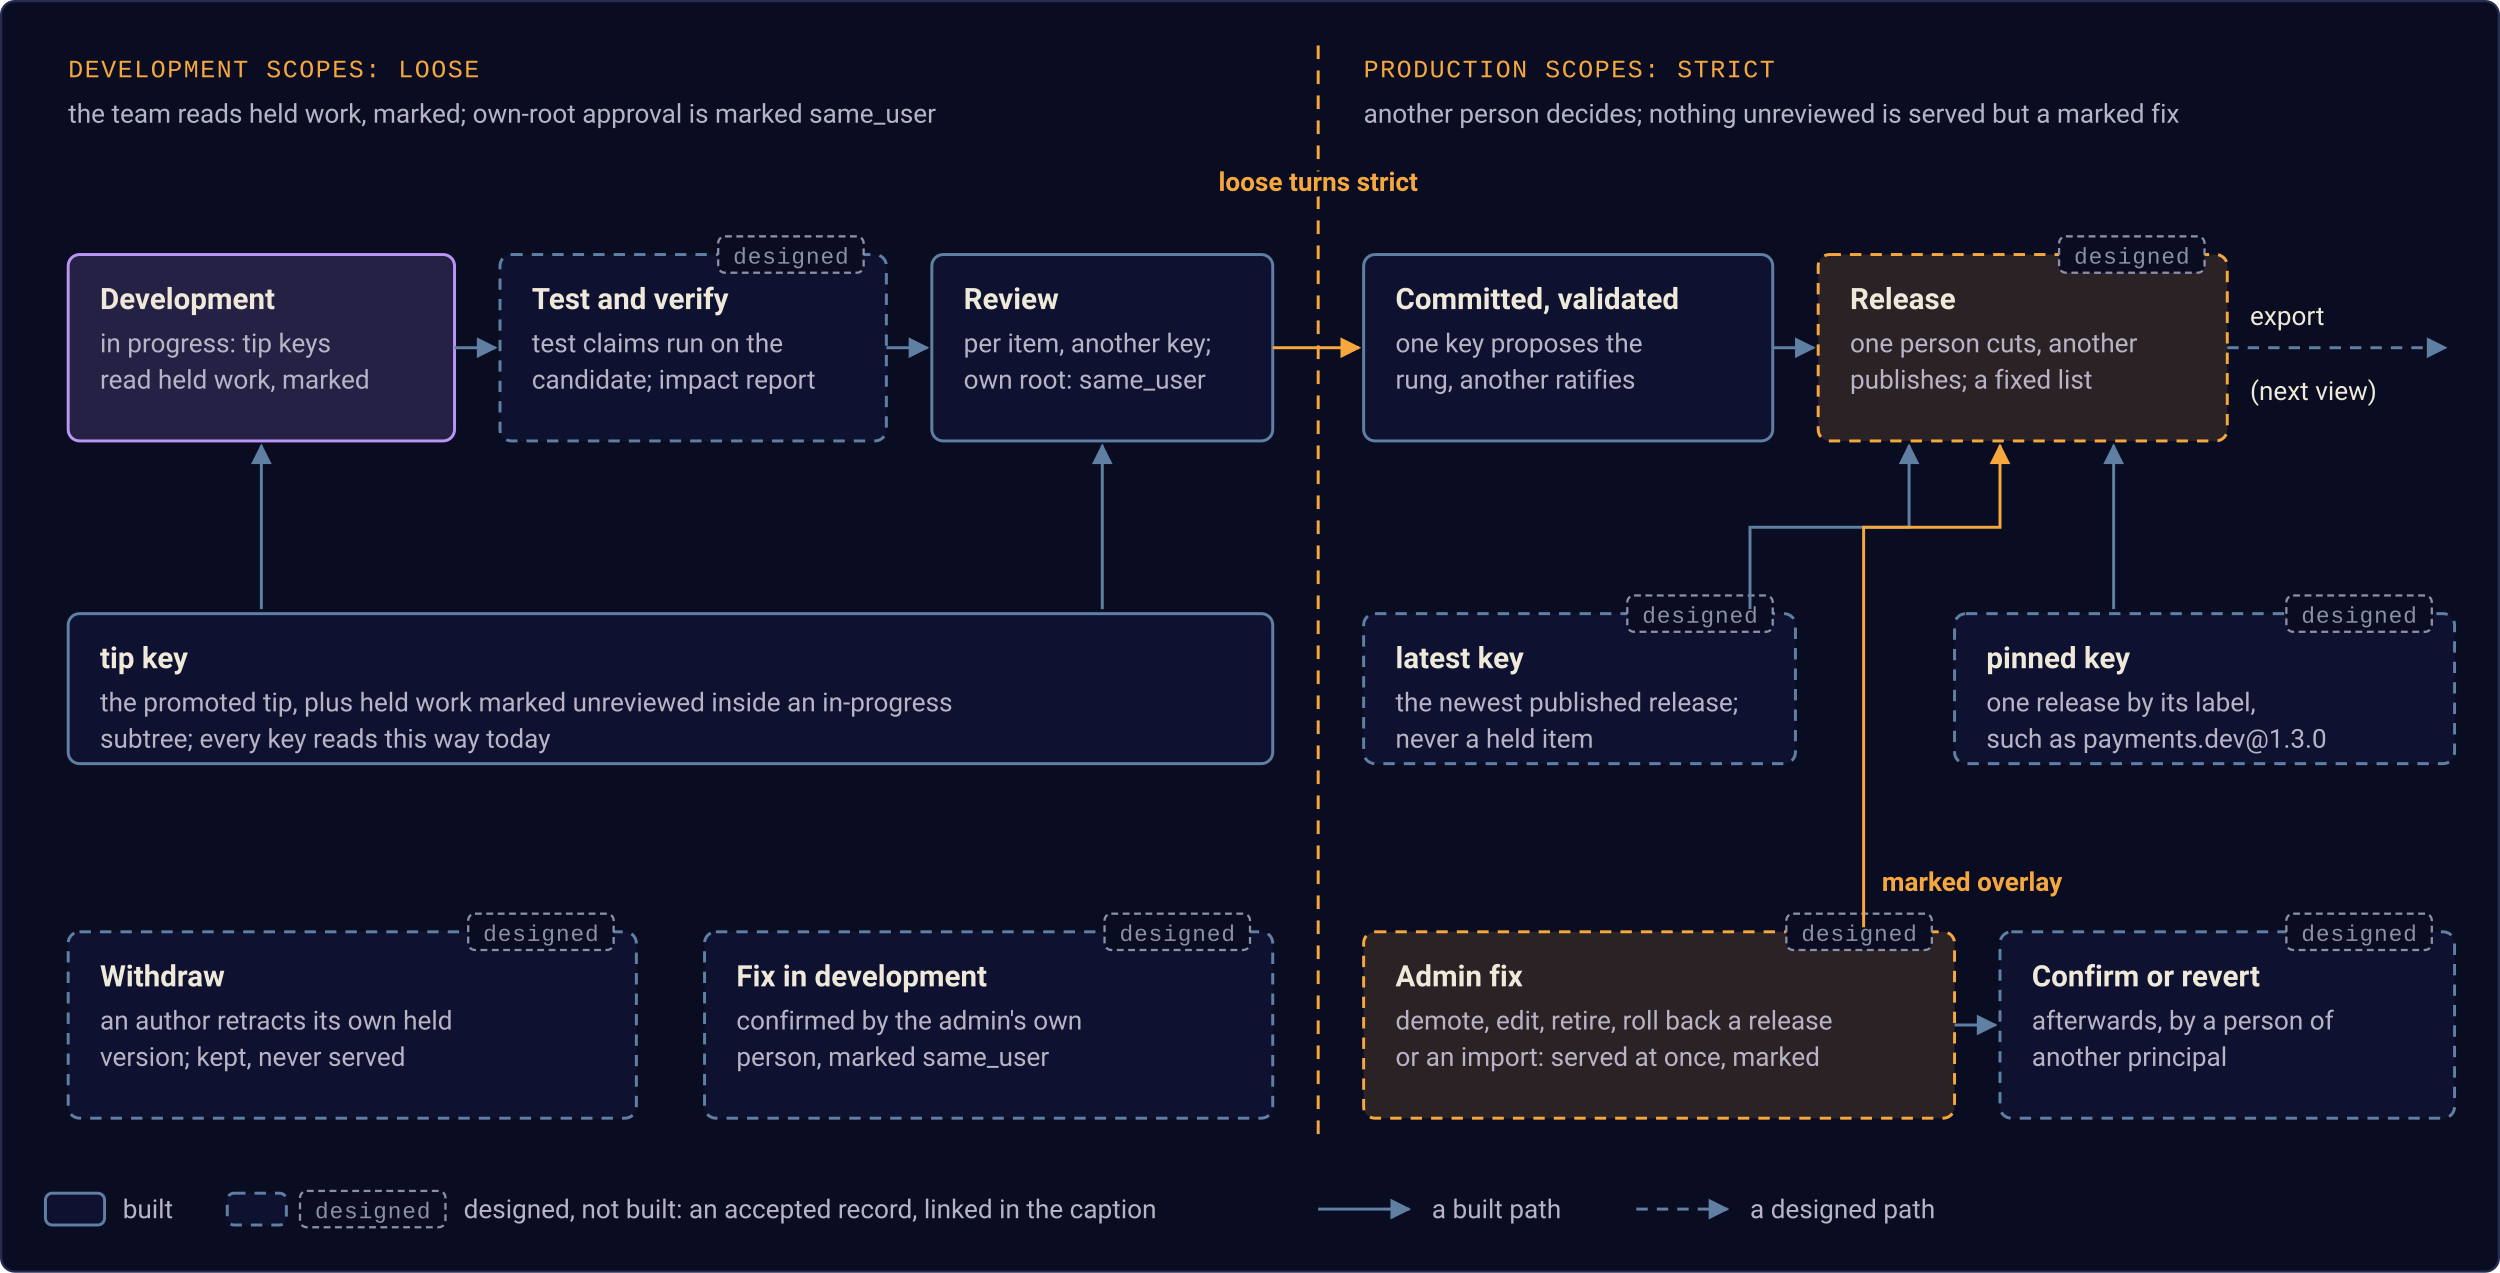
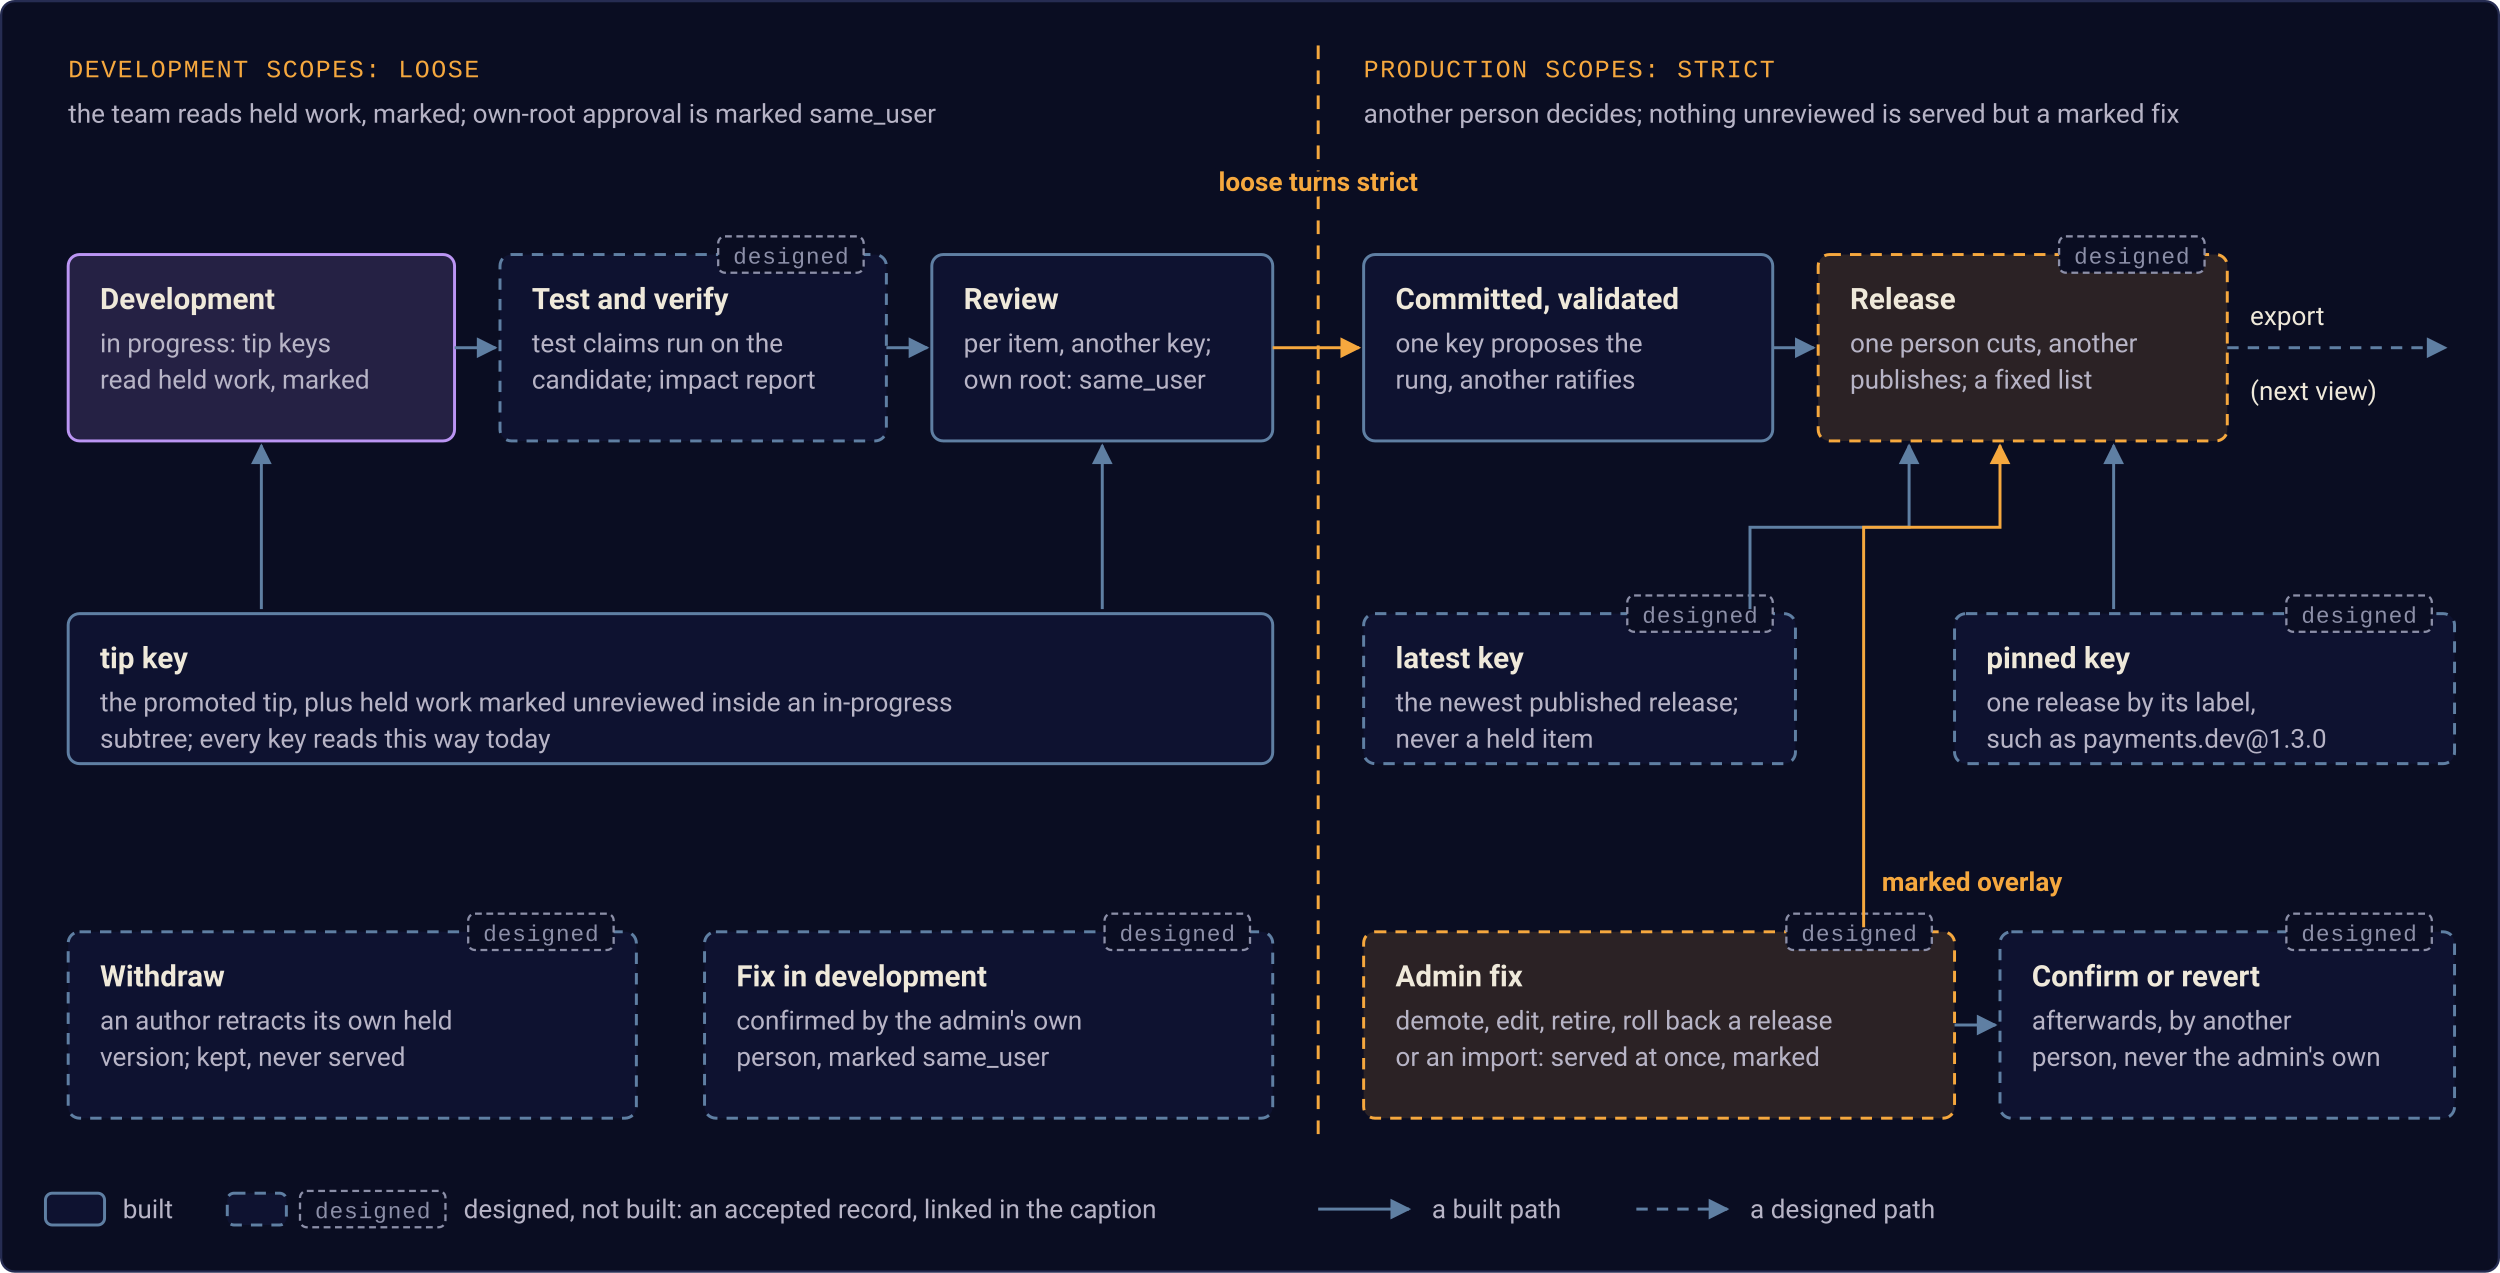
<svg xmlns="http://www.w3.org/2000/svg" width="1100" height="560" viewBox="0 0 1100 560" role="img" aria-labelledby="title desc">
  <style>
.plate{fill:#0a0d22;stroke:#262c52}
text{font-family:system-ui,-apple-system,"Segoe UI",Roboto,"Helvetica Neue",Arial,sans-serif}
.box{fill:#0e1230;stroke:#5f7fa3;stroke-width:1.3}
.box.soft{fill:#111638}
.box.acc{fill:#f6a83e24;stroke:#f6a83e}
.box.ip{fill:#b48af229;stroke:#bb95f4}
.box.plan{stroke-dasharray:5 4}
.zone{fill:none;stroke:#f6a83e;stroke-width:1.3;stroke-dasharray:6 5}
.zone.ip{stroke:#bb95f4}
.lane{fill:none;stroke:#262c52;stroke-width:1}
.tree{fill:none;stroke:#262c52;stroke-width:1.6}
.t{fill:#efe9da;font-size:13px;font-weight:700}
.s{fill:#b7b4c6;font-size:11.5px}
.lanet{fill:#8c8fa8;font-size:11px;font-family:ui-monospace,SFMono-Regular,Menlo,Consolas,"Liberation Mono",monospace;letter-spacing:.06em}
.lanet.hi{fill:#f6a83e}
.e{fill:none;stroke:#5f7fa3;stroke-width:1.3}
.e.acc{stroke:#f6a83e}
.e.ip{stroke:#bb95f4}
.e.dash{stroke-dasharray:5 4}
.ah{fill:#5f7fa3}
.aha{fill:#f6a83e}
.ahi{fill:#bb95f4}
.el{fill:#efe9da;font-size:11.5px;paint-order:stroke;stroke:#0a0d22;stroke-width:5px;stroke-linejoin:round}
.acct{fill:#f6a83e;font-size:11.5px;font-weight:700;paint-order:stroke;stroke:#0a0d22;stroke-width:5px;stroke-linejoin:round}
.ipt{fill:#bb95f4;font-size:11.5px;font-weight:700;paint-order:stroke;stroke:#0a0d22;stroke-width:5px;stroke-linejoin:round}
.tag{fill:#0a0d22;stroke:#8c8fa8;stroke-dasharray:3 2}
.tagt{fill:#8c8fa8;font-size:10px;font-family:ui-monospace,SFMono-Regular,Menlo,Consolas,"Liberation Mono",monospace;letter-spacing:.04em}
.reg{fill:#0e1230;stroke:#5f7fa3;stroke-width:1.2}
.reg.outer{fill:#111638}
.reg.ip{fill:#b48af229;stroke:#bb95f4;stroke-width:1.6}
.reg.plan{stroke-dasharray:5 4}
.reach{fill:none;stroke:#f6a83e;stroke-width:3}
.reach.b{stroke:#9fc6e6}
.reach.plan{stroke-dasharray:9 5}
.gh{fill:#0a0d22;stroke:#efe9da;stroke-width:1.6}
.gs{fill:#efe9da;stroke:#efe9da;stroke-width:1.6}
.gx{fill:none;stroke:#8c8fa8;stroke-width:1.4;stroke-dasharray:2 2}
.it{fill:#efe9da;font-size:11.5px}
.it.dim{fill:#8c8fa8}
.icet{fill:#9fc6e6;font-size:11.5px;font-weight:700;paint-order:stroke;stroke:#0a0d22;stroke-width:5px;stroke-linejoin:round}
.no{fill:none;stroke:#e99393;stroke-width:2}
</style>
  <defs>
    <marker id="a" viewBox="0 0 10 10" refX="9" refY="5" markerWidth="7" markerHeight="7" orient="auto-start-reverse">
      <path class="ah" d="M0 0 L10 5 L0 10 z" />
    </marker>
    <marker id="aa" viewBox="0 0 10 10" refX="9" refY="5" markerWidth="7" markerHeight="7" orient="auto-start-reverse">
      <path class="aha" d="M0 0 L10 5 L0 10 z" />
    </marker>
    <marker id="ai" viewBox="0 0 10 10" refX="9" refY="5" markerWidth="7" markerHeight="7" orient="auto-start-reverse">
      <path class="ahi" d="M0 0 L10 5 L0 10 z" />
    </marker>
  </defs>
  <rect class="plate" x="0.5" y="0.5" width="1099" height="559" rx="6" />
  <text class="lanet hi" x="30" y="34">DEVELOPMENT SCOPES: LOOSE</text>
  <text class="s" x="30" y="54">the team reads held work, marked; own-root approval is marked same_user</text>
  <text class="lanet hi" x="600" y="34">PRODUCTION SCOPES: STRICT</text>
  <text class="s" x="600" y="54">another person decides; nothing unreviewed is served but a marked fix</text>
  <path class="zone" d="M580 20 V500" />
  <text class="acct" x="580" y="84" text-anchor="middle">loose turns strict</text>
  <rect class="box ip" x="30" y="112" width="170" height="82" rx="5" />
  <text class="t" x="44" y="136">Development</text>
  <text class="s" x="44" y="155">in progress: tip keys</text>
  <text class="s" x="44" y="171">read held work, marked</text>
  <rect class="box plan" x="220" y="112" width="170" height="82" rx="5" />
  <text class="t" x="234" y="136">Test and verify</text>
  <text class="s" x="234" y="155">test claims run on the</text>
  <text class="s" x="234" y="171">candidate; impact report</text>
  <rect class="tag" x="316" y="104" width="64" height="16" rx="3" />
  <text class="tagt" x="348" y="116" text-anchor="middle">designed</text>
  <rect class="box" x="410" y="112" width="150" height="82" rx="5" />
  <text class="t" x="424" y="136">Review</text>
  <text class="s" x="424" y="155">per item, another key;</text>
  <text class="s" x="424" y="171">own root: same_user</text>
  <rect class="box" x="600" y="112" width="180" height="82" rx="5" />
  <text class="t" x="614" y="136">Committed, validated</text>
  <text class="s" x="614" y="155">one key proposes the</text>
  <text class="s" x="614" y="171">rung, another ratifies</text>
  <rect class="box acc plan" x="800" y="112" width="180" height="82" rx="5" />
  <text class="t" x="814" y="136">Release</text>
  <text class="s" x="814" y="155">one person cuts, another</text>
  <text class="s" x="814" y="171">publishes; a fixed list</text>
  <rect class="tag" x="906" y="104" width="64" height="16" rx="3" />
  <text class="tagt" x="938" y="116" text-anchor="middle">designed</text>
  <path class="e" d="M200 153 H218" marker-end="url(#a)" />
  <path class="e" d="M390 153 H408" marker-end="url(#a)" />
  <path class="e" d="M780 153 H798" marker-end="url(#a)" />
  <path class="e acc" d="M560 153 H598" marker-end="url(#aa)" />
  <path class="e dash" d="M980 153 H1076" marker-end="url(#a)" />
  <text class="el" x="990" y="143">export</text>
  <text class="el" x="990" y="176">(next view)</text>
  <rect class="box" x="30" y="270" width="530" height="66" rx="5" />
  <text class="t" x="44" y="294">tip key</text>
  <text class="s" x="44" y="313">the promoted tip, plus held work marked unreviewed inside an in-progress</text>
  <text class="s" x="44" y="329">subtree; every key reads this way today</text>
  <path class="e" d="M115 268 V196" marker-end="url(#a)" />
  <path class="e" d="M485 268 V196" marker-end="url(#a)" />
  <rect class="box plan" x="600" y="270" width="190" height="66" rx="5" />
  <text class="t" x="614" y="294">latest key</text>
  <text class="s" x="614" y="313">the newest published release;</text>
  <text class="s" x="614" y="329">never a held item</text>
  <rect class="tag" x="716" y="262" width="64" height="16" rx="3" />
  <text class="tagt" x="748" y="274" text-anchor="middle">designed</text>
  <rect class="box plan" x="860" y="270" width="220" height="66" rx="5" />
  <text class="t" x="874" y="294">pinned key</text>
  <text class="s" x="874" y="313">one release by its label,</text>
  <text class="s" x="874" y="329">such as payments.dev@1.3.0</text>
  <rect class="tag" x="1006" y="262" width="64" height="16" rx="3" />
  <text class="tagt" x="1038" y="274" text-anchor="middle">designed</text>
  <path class="e" d="M770 268 V232 H840 V196" marker-end="url(#a)" />
  <path class="e" d="M930 268 V196" marker-end="url(#a)" />
  <rect class="box acc plan" x="600" y="410" width="260" height="82" rx="5" />
  <text class="t" x="614" y="434">Admin fix</text>
  <text class="s" x="614" y="453">demote, edit, retire, roll back a release</text>
  <text class="s" x="614" y="469">or an import: served at once, marked</text>
  <rect class="tag" x="786" y="402" width="64" height="16" rx="3" />
  <text class="tagt" x="818" y="414" text-anchor="middle">designed</text>
  <path class="e acc" d="M820 408 V232 H880 V196" marker-end="url(#aa)" />
  <text class="acct" x="828" y="392">marked overlay</text>
  <rect class="box plan" x="880" y="410" width="200" height="82" rx="5" />
  <text class="t" x="894" y="434">Confirm or revert</text>
-   <text class="s" x="894" y="453">afterwards, by a person of</text>
-   <text class="s" x="894" y="469">another principal</text>
+   <text class="s" x="894" y="453">afterwards, by another</text>
+   <text class="s" x="894" y="469">person, never the admin's own</text>
  <rect class="tag" x="1006" y="402" width="64" height="16" rx="3" />
  <text class="tagt" x="1038" y="414" text-anchor="middle">designed</text>
  <path class="e" d="M860 451 H878" marker-end="url(#a)" />
  <rect class="box plan" x="30" y="410" width="250" height="82" rx="5" />
  <text class="t" x="44" y="434">Withdraw</text>
  <text class="s" x="44" y="453">an author retracts its own held</text>
  <text class="s" x="44" y="469">version; kept, never served</text>
  <rect class="tag" x="206" y="402" width="64" height="16" rx="3" />
  <text class="tagt" x="238" y="414" text-anchor="middle">designed</text>
  <rect class="box plan" x="310" y="410" width="250" height="82" rx="5" />
  <text class="t" x="324" y="434">Fix in development</text>
  <text class="s" x="324" y="453">confirmed by the admin's own</text>
  <text class="s" x="324" y="469">person, marked same_user</text>
  <rect class="tag" x="486" y="402" width="64" height="16" rx="3" />
  <text class="tagt" x="518" y="414" text-anchor="middle">designed</text>
  <path class="e" d="M580 532 H620" marker-end="url(#a)" />
  <text class="s" x="630" y="536">a built path</text>
  <path class="e dash" d="M720 532 H760" marker-end="url(#a)" />
  <text class="s" x="770" y="536">a designed path</text>
  <rect class="box" x="20" y="525" width="26" height="14" rx="3" />
  <text class="s" x="54" y="536">built</text>
  <rect class="box plan" x="100" y="525" width="26" height="14" rx="3" />
  <rect class="tag" x="132" y="524" width="64" height="16" rx="3" />
  <text class="tagt" x="164" y="536" text-anchor="middle">designed</text>
  <text class="s" x="204" y="536">designed, not built: an accepted record, linked in the caption</text>
</svg>
